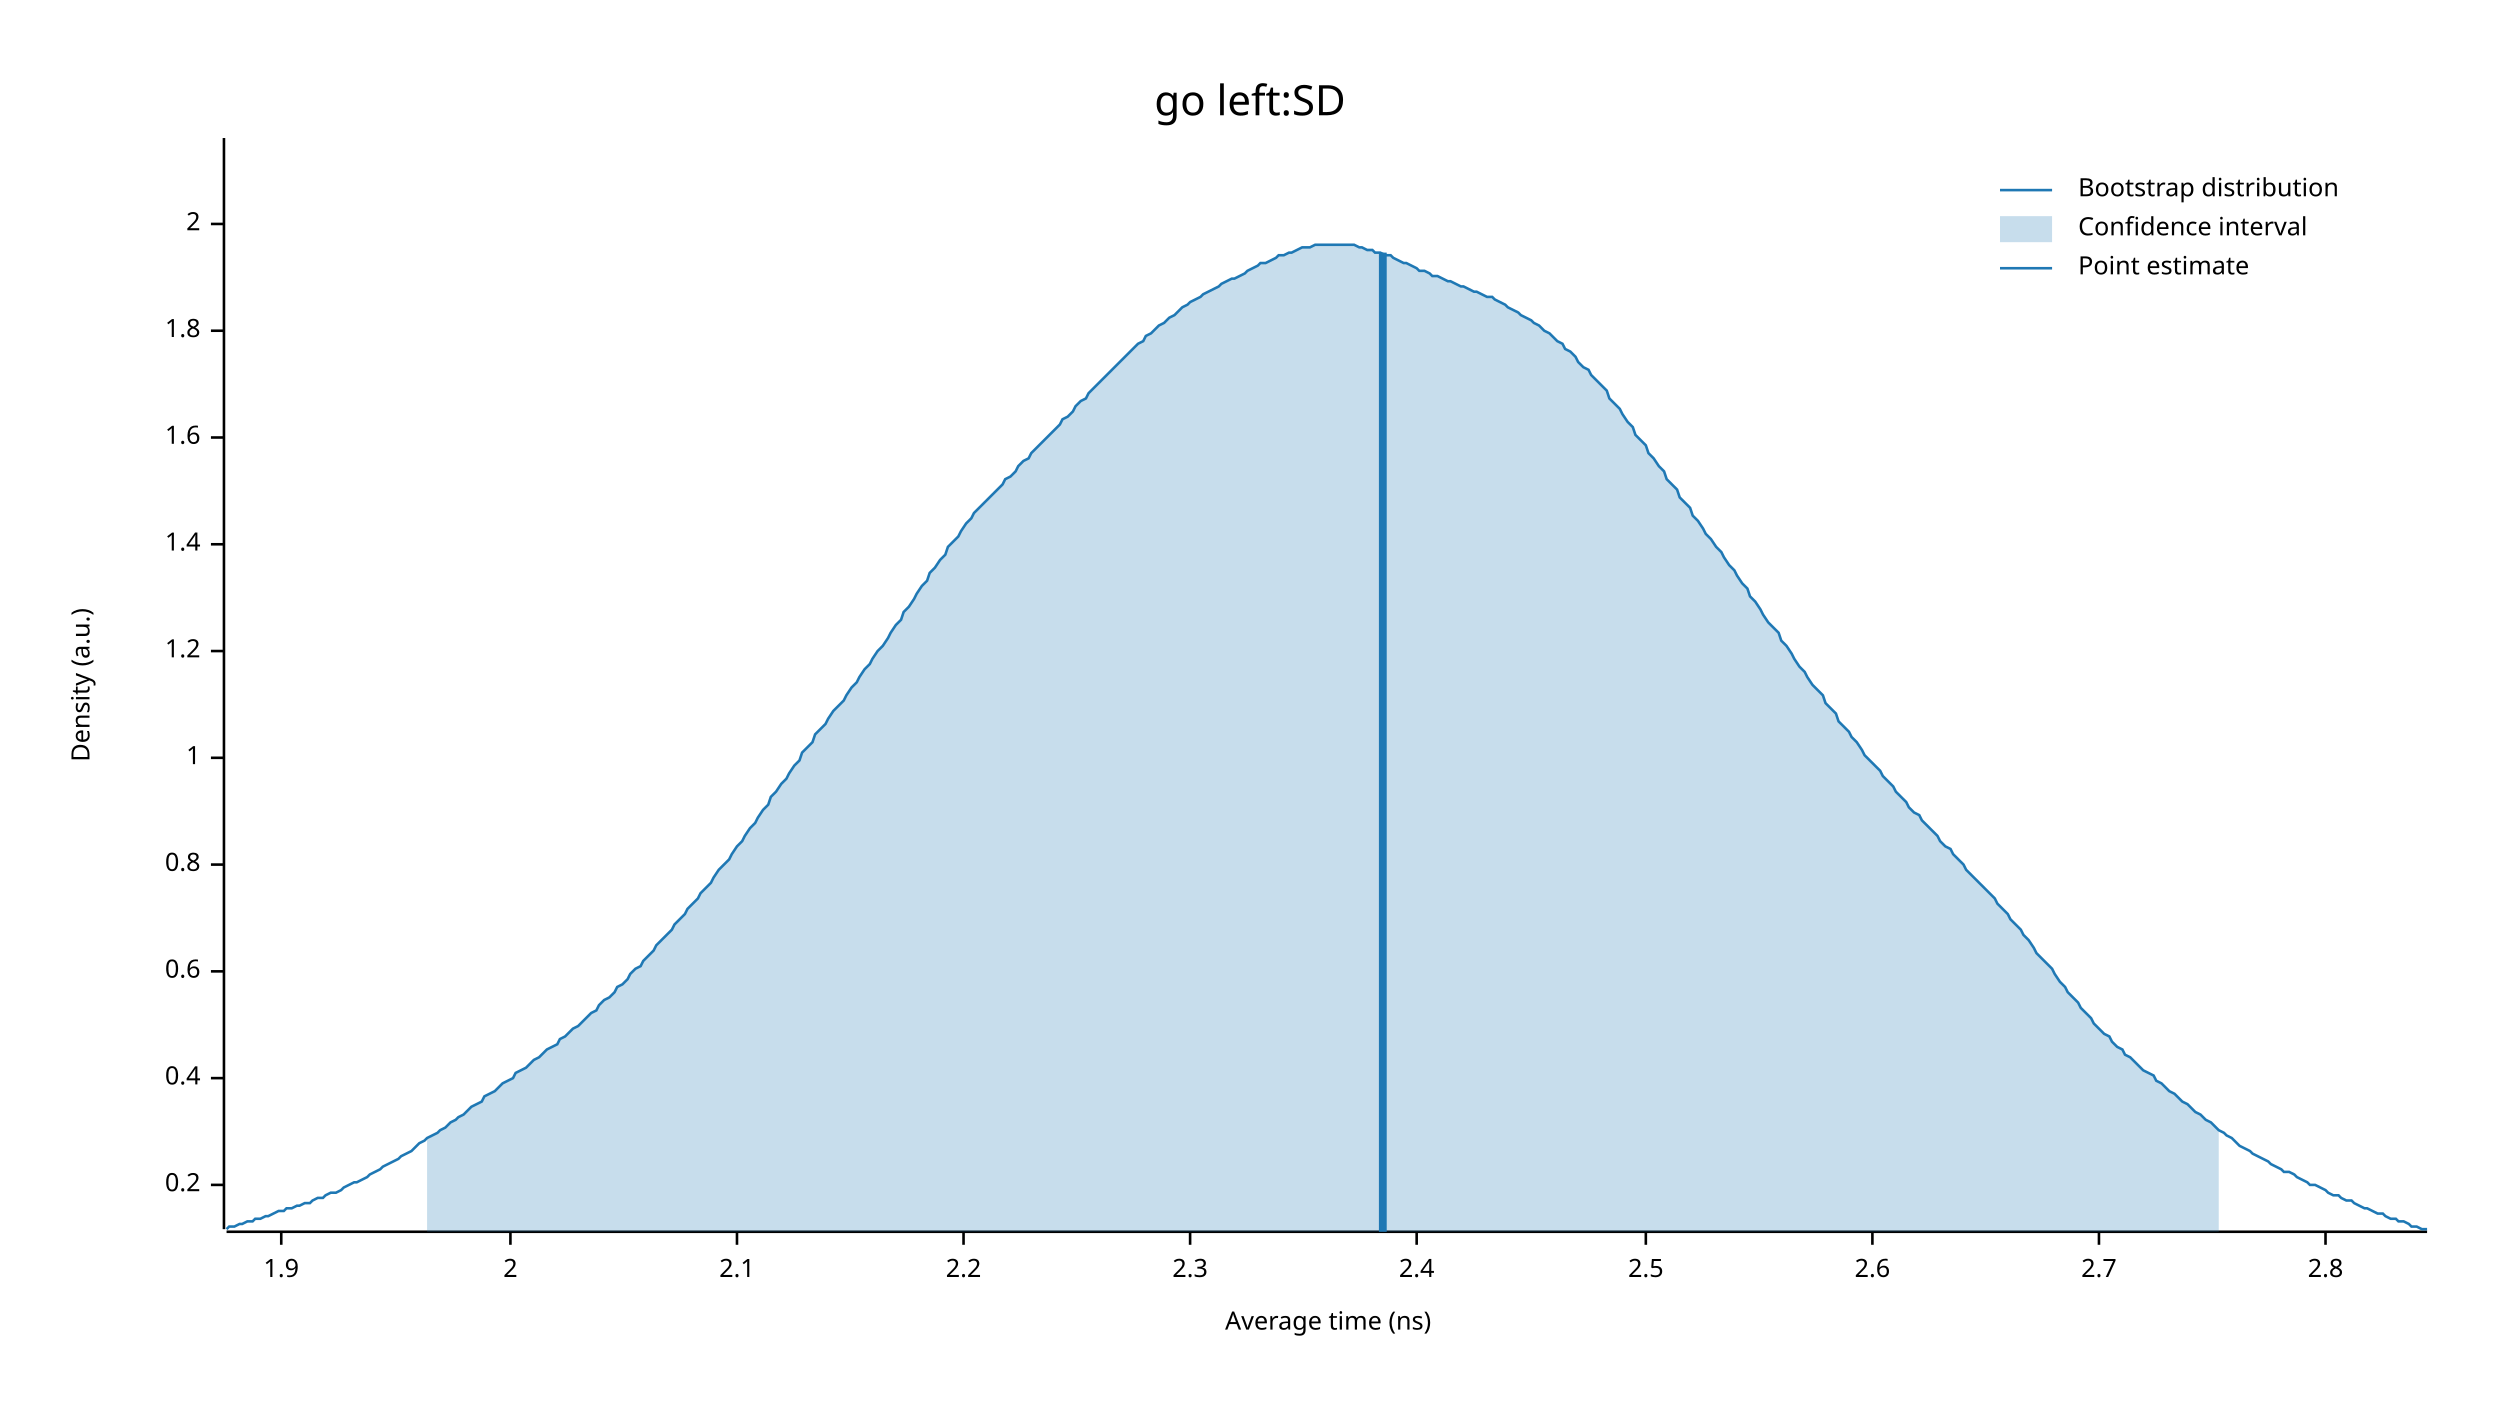
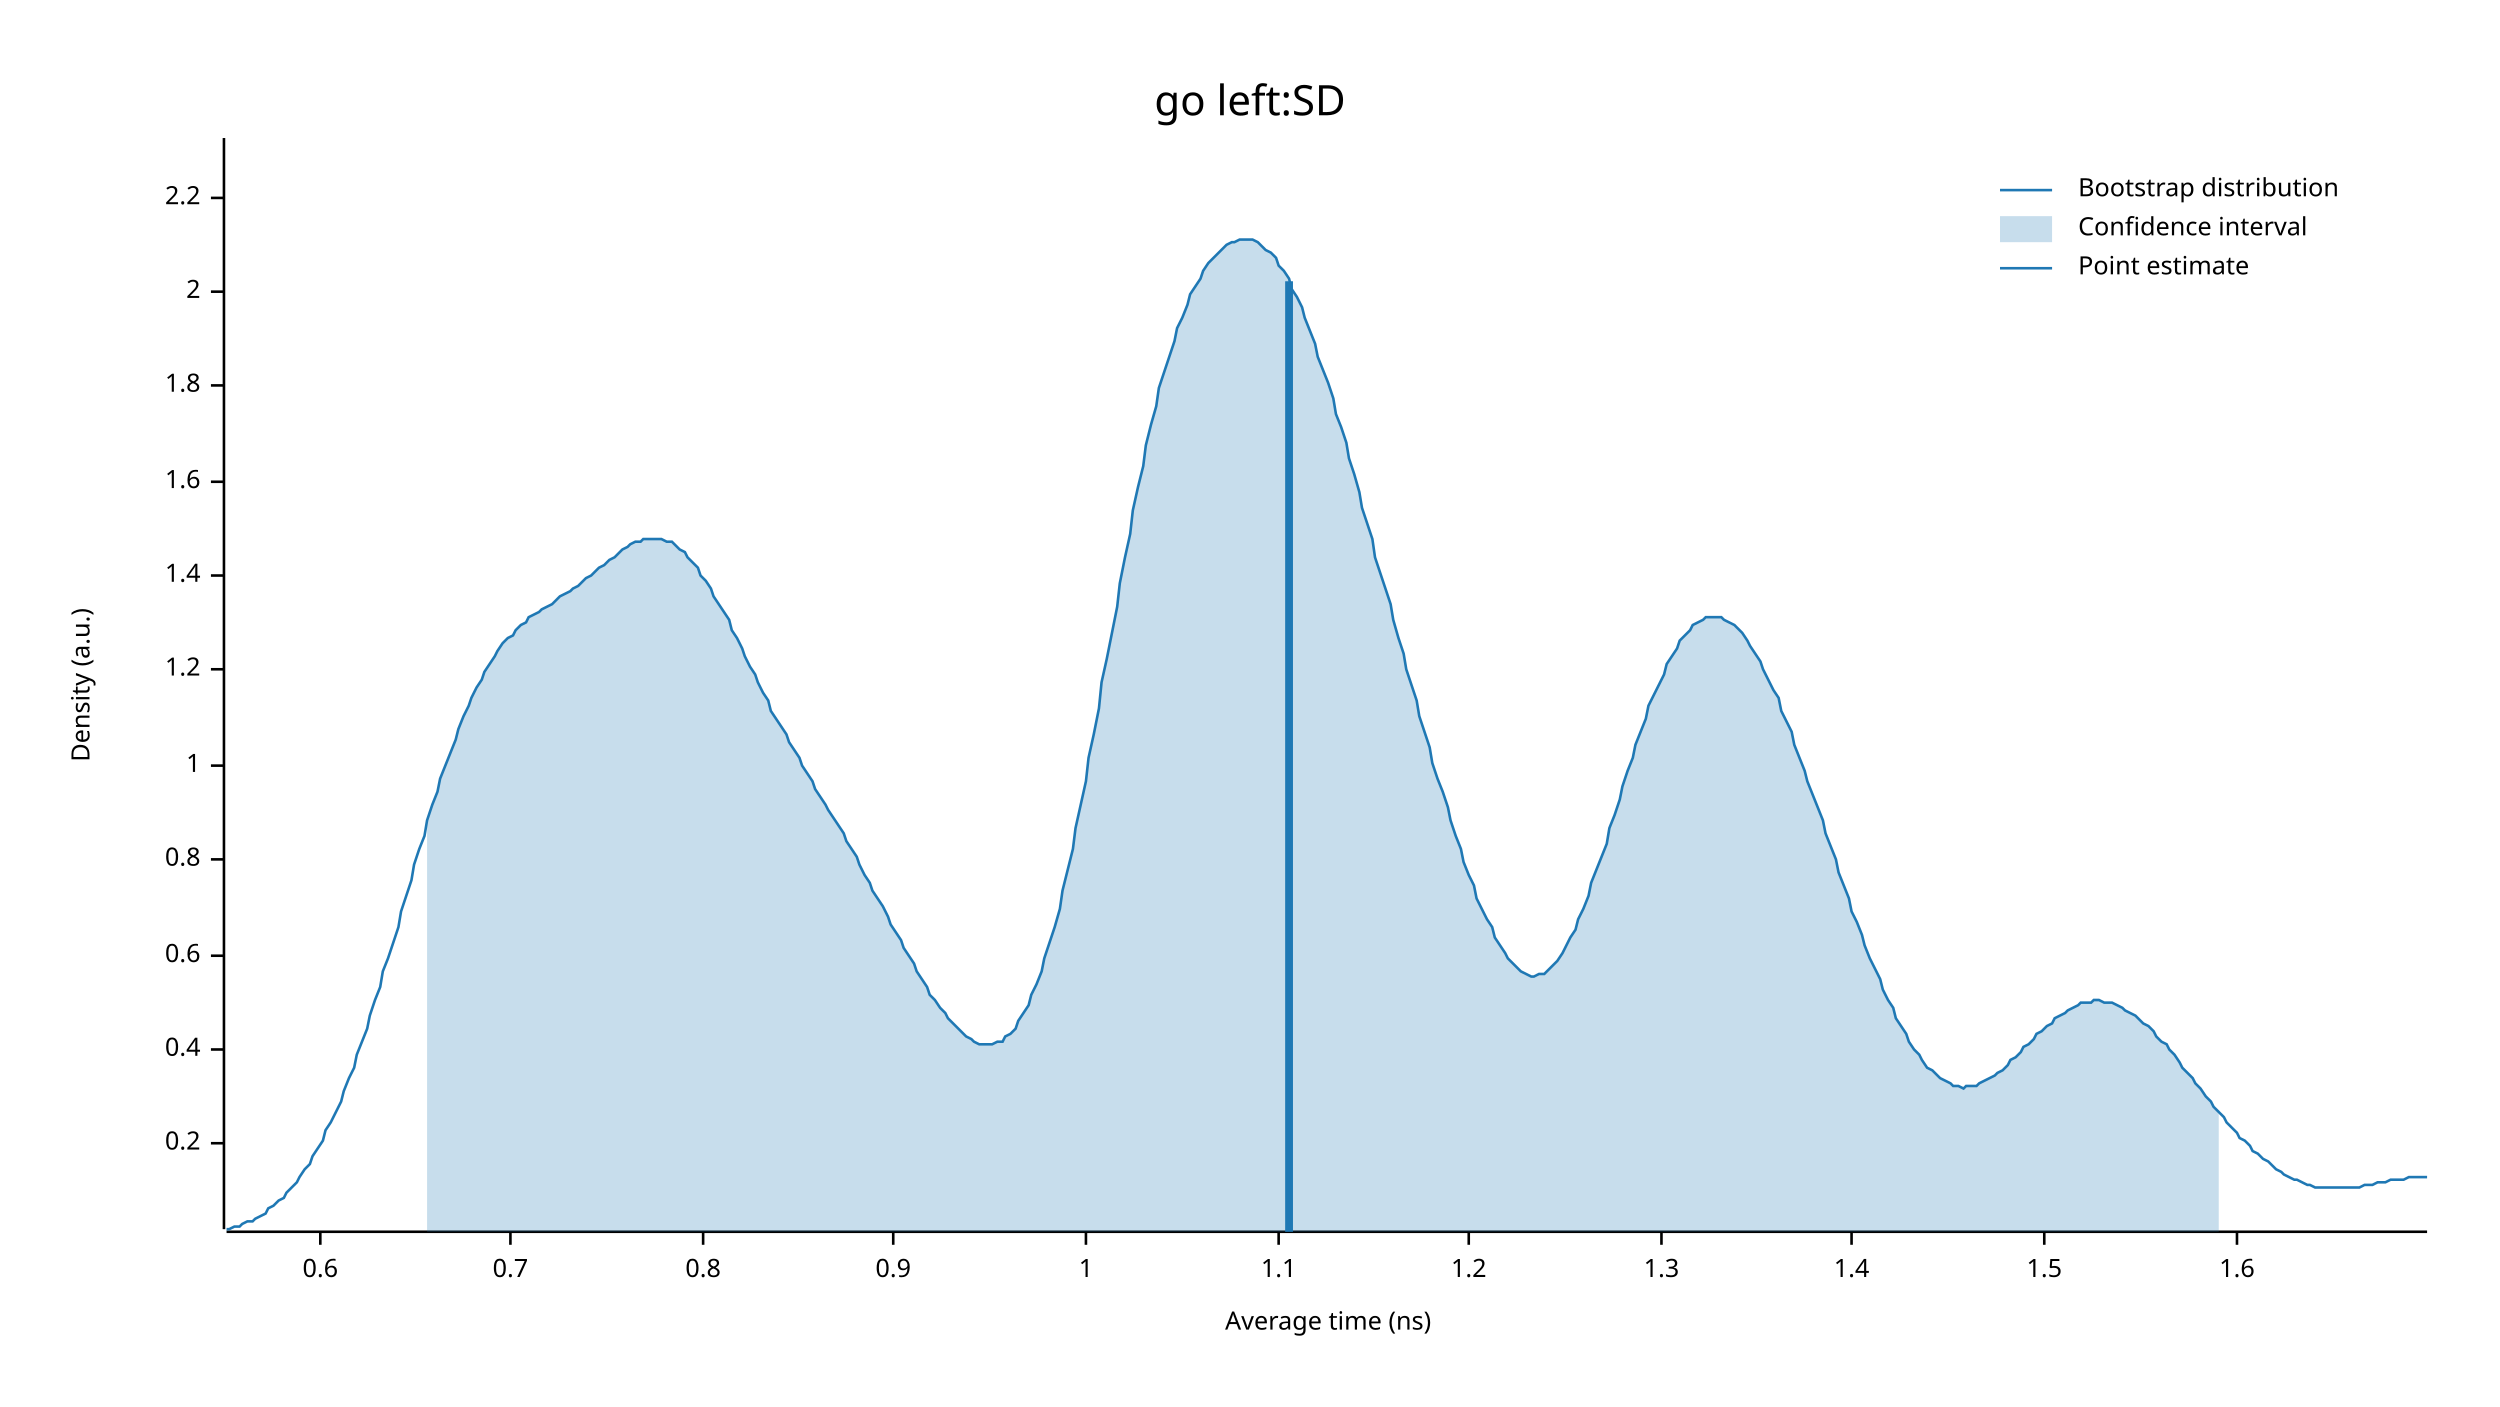
<svg xmlns="http://www.w3.org/2000/svg" width="960" height="540" viewBox="0 0 960 540">
  <text x="480" y="32" dy="0.76em" text-anchor="middle" font-family="sans-serif" font-size="16.129" opacity="1" fill="#000000">
go left:SD
</text>
  <text x="27" y="263" dy="0.76em" text-anchor="middle" font-family="sans-serif" font-size="9.677" opacity="1" fill="#000000" transform="rotate(270, 27, 263)">
Density (a.u.)
</text>
  <text x="510" y="513" dy="-0.5ex" text-anchor="middle" font-family="sans-serif" font-size="9.677" opacity="1" fill="#000000">
Average time (ns)
</text>
  <polyline fill="none" opacity="1" stroke="#000000" stroke-width="1" points="86,53 86,472 " />
-   <text x="77" y="455" dy="0.5ex" text-anchor="end" font-family="sans-serif" font-size="9.677" opacity="1" fill="#000000">
+   <text x="77" y="439" dy="0.5ex" text-anchor="end" font-family="sans-serif" font-size="9.677" opacity="1" fill="#000000">
0.2
</text>
-   <polyline fill="none" opacity="1" stroke="#000000" stroke-width="1" points="81,455 86,455 " />
-   <text x="77" y="414" dy="0.5ex" text-anchor="end" font-family="sans-serif" font-size="9.677" opacity="1" fill="#000000">
+   <polyline fill="none" opacity="1" stroke="#000000" stroke-width="1" points="81,439 86,439 " />
+   <text x="77" y="403" dy="0.5ex" text-anchor="end" font-family="sans-serif" font-size="9.677" opacity="1" fill="#000000">
0.4
</text>
-   <polyline fill="none" opacity="1" stroke="#000000" stroke-width="1" points="81,414 86,414 " />
-   <text x="77" y="373" dy="0.5ex" text-anchor="end" font-family="sans-serif" font-size="9.677" opacity="1" fill="#000000">
+   <polyline fill="none" opacity="1" stroke="#000000" stroke-width="1" points="81,403 86,403 " />
+   <text x="77" y="367" dy="0.5ex" text-anchor="end" font-family="sans-serif" font-size="9.677" opacity="1" fill="#000000">
0.6
</text>
-   <polyline fill="none" opacity="1" stroke="#000000" stroke-width="1" points="81,373 86,373 " />
-   <text x="77" y="332" dy="0.5ex" text-anchor="end" font-family="sans-serif" font-size="9.677" opacity="1" fill="#000000">
+   <polyline fill="none" opacity="1" stroke="#000000" stroke-width="1" points="81,367 86,367 " />
+   <text x="77" y="330" dy="0.5ex" text-anchor="end" font-family="sans-serif" font-size="9.677" opacity="1" fill="#000000">
0.8
</text>
-   <polyline fill="none" opacity="1" stroke="#000000" stroke-width="1" points="81,332 86,332 " />
-   <text x="77" y="291" dy="0.5ex" text-anchor="end" font-family="sans-serif" font-size="9.677" opacity="1" fill="#000000">
+   <polyline fill="none" opacity="1" stroke="#000000" stroke-width="1" points="81,330 86,330 " />
+   <text x="77" y="294" dy="0.5ex" text-anchor="end" font-family="sans-serif" font-size="9.677" opacity="1" fill="#000000">
1
</text>
-   <polyline fill="none" opacity="1" stroke="#000000" stroke-width="1" points="81,291 86,291 " />
-   <text x="77" y="250" dy="0.5ex" text-anchor="end" font-family="sans-serif" font-size="9.677" opacity="1" fill="#000000">
+   <polyline fill="none" opacity="1" stroke="#000000" stroke-width="1" points="81,294 86,294 " />
+   <text x="77" y="257" dy="0.5ex" text-anchor="end" font-family="sans-serif" font-size="9.677" opacity="1" fill="#000000">
1.2
</text>
-   <polyline fill="none" opacity="1" stroke="#000000" stroke-width="1" points="81,250 86,250 " />
-   <text x="77" y="209" dy="0.5ex" text-anchor="end" font-family="sans-serif" font-size="9.677" opacity="1" fill="#000000">
+   <polyline fill="none" opacity="1" stroke="#000000" stroke-width="1" points="81,257 86,257 " />
+   <text x="77" y="221" dy="0.5ex" text-anchor="end" font-family="sans-serif" font-size="9.677" opacity="1" fill="#000000">
1.4
</text>
-   <polyline fill="none" opacity="1" stroke="#000000" stroke-width="1" points="81,209 86,209 " />
-   <text x="77" y="168" dy="0.5ex" text-anchor="end" font-family="sans-serif" font-size="9.677" opacity="1" fill="#000000">
+   <polyline fill="none" opacity="1" stroke="#000000" stroke-width="1" points="81,221 86,221 " />
+   <text x="77" y="185" dy="0.5ex" text-anchor="end" font-family="sans-serif" font-size="9.677" opacity="1" fill="#000000">
1.6
</text>
-   <polyline fill="none" opacity="1" stroke="#000000" stroke-width="1" points="81,168 86,168 " />
-   <text x="77" y="127" dy="0.5ex" text-anchor="end" font-family="sans-serif" font-size="9.677" opacity="1" fill="#000000">
+   <polyline fill="none" opacity="1" stroke="#000000" stroke-width="1" points="81,185 86,185 " />
+   <text x="77" y="148" dy="0.5ex" text-anchor="end" font-family="sans-serif" font-size="9.677" opacity="1" fill="#000000">
1.8
</text>
-   <polyline fill="none" opacity="1" stroke="#000000" stroke-width="1" points="81,127 86,127 " />
-   <text x="77" y="86" dy="0.5ex" text-anchor="end" font-family="sans-serif" font-size="9.677" opacity="1" fill="#000000">
+   <polyline fill="none" opacity="1" stroke="#000000" stroke-width="1" points="81,148 86,148 " />
+   <text x="77" y="112" dy="0.5ex" text-anchor="end" font-family="sans-serif" font-size="9.677" opacity="1" fill="#000000">
2
</text>
-   <polyline fill="none" opacity="1" stroke="#000000" stroke-width="1" points="81,86 86,86 " />
+   <polyline fill="none" opacity="1" stroke="#000000" stroke-width="1" points="81,112 86,112 " />
+   <text x="77" y="76" dy="0.5ex" text-anchor="end" font-family="sans-serif" font-size="9.677" opacity="1" fill="#000000">
+ 2.2
+ </text>
+   <polyline fill="none" opacity="1" stroke="#000000" stroke-width="1" points="81,76 86,76 " />
  <polyline fill="none" opacity="1" stroke="#000000" stroke-width="1" points="87,473 932,473 " />
-   <text x="108" y="483" dy="0.76em" text-anchor="middle" font-family="sans-serif" font-size="9.677" opacity="1" fill="#000000">
- 1.9
+   <text x="123" y="483" dy="0.76em" text-anchor="middle" font-family="sans-serif" font-size="9.677" opacity="1" fill="#000000">
+ 0.6
</text>
-   <polyline fill="none" opacity="1" stroke="#000000" stroke-width="1" points="108,473 108,478 " />
+   <polyline fill="none" opacity="1" stroke="#000000" stroke-width="1" points="123,473 123,478 " />
  <text x="196" y="483" dy="0.76em" text-anchor="middle" font-family="sans-serif" font-size="9.677" opacity="1" fill="#000000">
- 2
+ 0.7
</text>
  <polyline fill="none" opacity="1" stroke="#000000" stroke-width="1" points="196,473 196,478 " />
-   <text x="283" y="483" dy="0.76em" text-anchor="middle" font-family="sans-serif" font-size="9.677" opacity="1" fill="#000000">
- 2.1
+   <text x="270" y="483" dy="0.76em" text-anchor="middle" font-family="sans-serif" font-size="9.677" opacity="1" fill="#000000">
+ 0.8
</text>
-   <polyline fill="none" opacity="1" stroke="#000000" stroke-width="1" points="283,473 283,478 " />
-   <text x="370" y="483" dy="0.76em" text-anchor="middle" font-family="sans-serif" font-size="9.677" opacity="1" fill="#000000">
- 2.2
+   <polyline fill="none" opacity="1" stroke="#000000" stroke-width="1" points="270,473 270,478 " />
+   <text x="343" y="483" dy="0.76em" text-anchor="middle" font-family="sans-serif" font-size="9.677" opacity="1" fill="#000000">
+ 0.9
</text>
-   <polyline fill="none" opacity="1" stroke="#000000" stroke-width="1" points="370,473 370,478 " />
-   <text x="457" y="483" dy="0.76em" text-anchor="middle" font-family="sans-serif" font-size="9.677" opacity="1" fill="#000000">
- 2.3
+   <polyline fill="none" opacity="1" stroke="#000000" stroke-width="1" points="343,473 343,478 " />
+   <text x="417" y="483" dy="0.76em" text-anchor="middle" font-family="sans-serif" font-size="9.677" opacity="1" fill="#000000">
+ 1
</text>
-   <polyline fill="none" opacity="1" stroke="#000000" stroke-width="1" points="457,473 457,478 " />
-   <text x="544" y="483" dy="0.76em" text-anchor="middle" font-family="sans-serif" font-size="9.677" opacity="1" fill="#000000">
- 2.4
+   <polyline fill="none" opacity="1" stroke="#000000" stroke-width="1" points="417,473 417,478 " />
+   <text x="491" y="483" dy="0.76em" text-anchor="middle" font-family="sans-serif" font-size="9.677" opacity="1" fill="#000000">
+ 1.1
</text>
-   <polyline fill="none" opacity="1" stroke="#000000" stroke-width="1" points="544,473 544,478 " />
-   <text x="632" y="483" dy="0.76em" text-anchor="middle" font-family="sans-serif" font-size="9.677" opacity="1" fill="#000000">
- 2.5
+   <polyline fill="none" opacity="1" stroke="#000000" stroke-width="1" points="491,473 491,478 " />
+   <text x="564" y="483" dy="0.76em" text-anchor="middle" font-family="sans-serif" font-size="9.677" opacity="1" fill="#000000">
+ 1.2
</text>
-   <polyline fill="none" opacity="1" stroke="#000000" stroke-width="1" points="632,473 632,478 " />
-   <text x="719" y="483" dy="0.76em" text-anchor="middle" font-family="sans-serif" font-size="9.677" opacity="1" fill="#000000">
- 2.6
+   <polyline fill="none" opacity="1" stroke="#000000" stroke-width="1" points="564,473 564,478 " />
+   <text x="638" y="483" dy="0.76em" text-anchor="middle" font-family="sans-serif" font-size="9.677" opacity="1" fill="#000000">
+ 1.3
</text>
-   <polyline fill="none" opacity="1" stroke="#000000" stroke-width="1" points="719,473 719,478 " />
-   <text x="806" y="483" dy="0.76em" text-anchor="middle" font-family="sans-serif" font-size="9.677" opacity="1" fill="#000000">
- 2.7
+   <polyline fill="none" opacity="1" stroke="#000000" stroke-width="1" points="638,473 638,478 " />
+   <text x="711" y="483" dy="0.76em" text-anchor="middle" font-family="sans-serif" font-size="9.677" opacity="1" fill="#000000">
+ 1.4
</text>
-   <polyline fill="none" opacity="1" stroke="#000000" stroke-width="1" points="806,473 806,478 " />
-   <text x="893" y="483" dy="0.76em" text-anchor="middle" font-family="sans-serif" font-size="9.677" opacity="1" fill="#000000">
- 2.8
+   <polyline fill="none" opacity="1" stroke="#000000" stroke-width="1" points="711,473 711,478 " />
+   <text x="785" y="483" dy="0.76em" text-anchor="middle" font-family="sans-serif" font-size="9.677" opacity="1" fill="#000000">
+ 1.5
</text>
-   <polyline fill="none" opacity="1" stroke="#000000" stroke-width="1" points="893,473 893,478 " />
-   <polyline fill="none" opacity="1" stroke="#1F78B4" stroke-width="1" points="87,472 88,471 90,471 92,470 93,470 95,469 97,469 98,468 100,468 102,467 103,467 105,466 107,465 109,465 110,464 112,464 114,463 115,463 117,462 119,462 120,461 122,460 124,460 125,459 127,458 129,458 131,457 132,456 134,455 136,454 137,454 139,453 141,452 142,451 144,450 146,449 147,448 149,447 151,446 153,445 154,444 156,443 158,442 159,441 161,439 163,438 164,437 166,436 168,435 169,434 171,433 173,431 175,430 176,429 178,428 180,426 181,425 183,424 185,423 186,421 188,420 190,419 191,418 193,416 195,415 197,414 198,412 200,411 202,410 203,409 205,407 207,406 208,405 210,403 212,402 214,401 215,399 217,398 219,396 220,395 222,394 224,392 225,391 227,389 229,388 230,386 232,384 234,383 236,381 237,379 239,378 241,376 242,374 244,372 246,371 247,369 249,367 251,365 252,363 254,361 256,359 258,357 259,355 261,353 263,351 264,349 266,347 268,345 269,343 271,341 273,339 274,337 276,334 278,332 280,330 281,328 283,325 285,323 286,321 288,318 290,316 291,314 293,311 295,309 296,306 298,304 300,301 302,299 303,297 305,294 307,292 308,289 310,287 312,285 313,282 315,280 317,278 318,276 320,273 322,271 324,269 325,267 327,264 329,262 330,260 332,257 334,255 335,253 337,250 339,248 341,245 342,243 344,240 346,238 347,235 349,233 351,230 352,228 354,225 356,223 357,220 359,218 361,215 363,213 364,210 366,208 368,206 369,204 371,201 373,199 374,197 376,195 378,193 379,192 381,190 383,188 385,186 386,184 388,183 390,181 391,179 393,177 395,176 396,174 398,172 400,170 401,169 403,167 405,165 407,163 408,161 410,160 412,158 413,156 415,154 417,153 418,151 420,149 422,147 423,146 425,144 427,142 429,140 430,139 432,137 434,135 435,134 437,132 439,131 440,129 442,128 444,126 445,125 447,124 449,122 451,121 452,120 454,118 456,117 457,116 459,115 461,114 462,113 464,112 466,111 468,110 469,109 471,108 473,107 474,107 476,106 478,105 479,104 481,103 483,102 484,101 486,101 488,100 490,99 491,98 493,98 495,97 496,97 498,96 500,95 501,95 503,95 505,94 506,94 508,94 510,94 512,94 513,94 515,94 517,94 518,94 520,94 522,95 523,95 525,96 527,96 528,97 530,97 532,98 534,98 535,99 537,100 539,101 540,101 542,102 544,103 545,104 547,104 549,105 550,106 552,106 554,107 556,108 557,108 559,109 561,110 562,110 564,111 566,112 567,112 569,113 571,114 573,114 574,115 576,116 578,117 579,118 581,119 583,120 584,121 586,122 588,123 589,124 591,125 593,127 595,128 596,129 598,131 600,132 601,134 603,135 605,137 606,139 608,141 610,142 611,144 613,146 615,148 617,150 618,153 620,155 622,157 623,159 625,162 627,164 628,167 630,169 632,171 633,174 635,176 637,179 639,181 640,184 642,186 644,188 645,191 647,193 649,195 650,198 652,200 654,203 655,205 657,207 659,210 661,212 662,214 664,217 666,219 667,221 669,224 671,226 672,229 674,231 676,234 677,236 679,239 681,241 683,243 684,246 686,248 688,251 689,253 691,256 693,258 694,260 696,263 698,265 700,267 701,270 703,272 705,274 706,277 708,279 710,281 711,283 713,285 715,288 716,290 718,292 720,294 722,296 723,298 725,300 727,302 728,304 730,306 732,308 733,310 735,312 737,313 738,315 740,317 742,319 744,321 745,323 747,325 749,326 750,328 752,330 754,332 755,334 757,336 759,338 760,339 762,341 764,343 766,345 767,347 769,349 771,351 772,353 774,355 776,357 777,359 779,361 781,364 782,366 784,368 786,370 788,372 789,374 791,377 793,379 794,381 796,383 798,385 799,387 801,389 803,391 804,393 806,395 808,397 810,398 811,400 813,402 815,403 816,405 818,406 820,408 821,409 823,411 825,412 827,413 828,415 830,416 832,418 833,419 835,420 837,422 838,423 840,424 842,426 843,427 845,428 847,430 849,431 850,432 852,434 854,435 855,436 857,437 859,439 860,440 862,441 864,442 865,443 867,444 869,445 871,446 872,447 874,448 876,449 877,450 879,450 881,451 882,452 884,453 886,454 887,455 889,455 891,456 893,457 894,458 896,459 898,459 899,460 901,461 903,461 904,462 906,463 908,464 909,464 911,465 913,466 915,466 916,467 918,468 920,468 921,469 923,469 925,470 926,471 928,471 930,472 932,472 " />
-   <polygon opacity="0.25" fill="#1F78B4" points="164,437 166,436 168,435 169,434 171,433 173,431 175,430 176,429 178,428 180,426 181,425 183,424 185,423 186,421 188,420 190,419 191,418 193,416 195,415 197,414 198,412 200,411 202,410 203,409 205,407 207,406 208,405 210,403 212,402 214,401 215,399 217,398 219,396 220,395 222,394 224,392 225,391 227,389 229,388 230,386 232,384 234,383 236,381 237,379 239,378 241,376 242,374 244,372 246,371 247,369 249,367 251,365 252,363 254,361 256,359 258,357 259,355 261,353 263,351 264,349 266,347 268,345 269,343 271,341 273,339 274,337 276,334 278,332 280,330 281,328 283,325 285,323 286,321 288,318 290,316 291,314 293,311 295,309 296,306 298,304 300,301 302,299 303,297 305,294 307,292 308,289 310,287 312,285 313,282 315,280 317,278 318,276 320,273 322,271 324,269 325,267 327,264 329,262 330,260 332,257 334,255 335,253 337,250 339,248 341,245 342,243 344,240 346,238 347,235 349,233 351,230 352,228 354,225 356,223 357,220 359,218 361,215 363,213 364,210 366,208 368,206 369,204 371,201 373,199 374,197 376,195 378,193 379,192 381,190 383,188 385,186 386,184 388,183 390,181 391,179 393,177 395,176 396,174 398,172 400,170 401,169 403,167 405,165 407,163 408,161 410,160 412,158 413,156 415,154 417,153 418,151 420,149 422,147 423,146 425,144 427,142 429,140 430,139 432,137 434,135 435,134 437,132 439,131 440,129 442,128 444,126 445,125 447,124 449,122 451,121 452,120 454,118 456,117 457,116 459,115 461,114 462,113 464,112 466,111 468,110 469,109 471,108 473,107 474,107 476,106 478,105 479,104 481,103 483,102 484,101 486,101 488,100 490,99 491,98 493,98 495,97 496,97 498,96 500,95 501,95 503,95 505,94 506,94 508,94 510,94 512,94 513,94 515,94 517,94 518,94 520,94 522,95 523,95 525,96 527,96 528,97 530,97 532,98 534,98 535,99 537,100 539,101 540,101 542,102 544,103 545,104 547,104 549,105 550,106 552,106 554,107 556,108 557,108 559,109 561,110 562,110 564,111 566,112 567,112 569,113 571,114 573,114 574,115 576,116 578,117 579,118 581,119 583,120 584,121 586,122 588,123 589,124 591,125 593,127 595,128 596,129 598,131 600,132 601,134 603,135 605,137 606,139 608,141 610,142 611,144 613,146 615,148 617,150 618,153 620,155 622,157 623,159 625,162 627,164 628,167 630,169 632,171 633,174 635,176 637,179 639,181 640,184 642,186 644,188 645,191 647,193 649,195 650,198 652,200 654,203 655,205 657,207 659,210 661,212 662,214 664,217 666,219 667,221 669,224 671,226 672,229 674,231 676,234 677,236 679,239 681,241 683,243 684,246 686,248 688,251 689,253 691,256 693,258 694,260 696,263 698,265 700,267 701,270 703,272 705,274 706,277 708,279 710,281 711,283 713,285 715,288 716,290 718,292 720,294 722,296 723,298 725,300 727,302 728,304 730,306 732,308 733,310 735,312 737,313 738,315 740,317 742,319 744,321 745,323 747,325 749,326 750,328 752,330 754,332 755,334 757,336 759,338 760,339 762,341 764,343 766,345 767,347 769,349 771,351 772,353 774,355 776,357 777,359 779,361 781,364 782,366 784,368 786,370 788,372 789,374 791,377 793,379 794,381 796,383 798,385 799,387 801,389 803,391 804,393 806,395 808,397 810,398 811,400 813,402 815,403 816,405 818,406 820,408 821,409 823,411 825,412 827,413 828,415 830,416 832,418 833,419 835,420 837,422 838,423 840,424 842,426 843,427 845,428 847,430 849,431 850,432 852,434 852,473 164,473 " />
-   <polyline fill="none" opacity="1" stroke="#1F78B4" stroke-width="3" points="531,473 531,97 " />
+   <polyline fill="none" opacity="1" stroke="#000000" stroke-width="1" points="785,473 785,478 " />
+   <text x="859" y="483" dy="0.76em" text-anchor="middle" font-family="sans-serif" font-size="9.677" opacity="1" fill="#000000">
+ 1.6
+ </text>
+   <polyline fill="none" opacity="1" stroke="#000000" stroke-width="1" points="859,473 859,478 " />
+   <polyline fill="none" opacity="1" stroke="#1F78B4" stroke-width="1" points="87,472 88,472 90,471 92,471 93,470 95,469 97,469 98,468 100,467 102,466 103,464 105,463 107,461 109,460 110,458 112,456 114,454 115,452 117,449 119,447 120,444 122,441 124,438 125,434 127,431 129,427 131,423 132,419 134,414 136,410 137,405 139,400 141,395 142,390 144,384 146,379 147,373 149,368 151,362 153,356 154,350 156,344 158,338 159,332 161,326 163,321 164,315 166,309 168,304 169,299 171,294 173,289 175,284 176,280 178,275 180,271 181,268 183,264 185,261 186,258 188,255 190,252 191,250 193,247 195,245 197,244 198,242 200,240 202,239 203,237 205,236 207,235 208,234 210,233 212,232 214,230 215,229 217,228 219,227 220,226 222,225 224,223 225,222 227,221 229,219 230,218 232,217 234,215 236,214 237,213 239,211 241,210 242,209 244,208 246,208 247,207 249,207 251,207 252,207 254,207 256,208 258,208 259,209 261,211 263,212 264,214 266,216 268,218 269,221 271,223 273,226 274,229 276,232 278,235 280,238 281,242 283,245 285,249 286,252 288,256 290,259 291,262 293,266 295,269 296,273 298,276 300,279 302,282 303,285 305,288 307,291 308,294 310,297 312,300 313,303 315,306 317,309 318,311 320,314 322,317 324,320 325,323 327,326 329,329 330,332 332,336 334,339 335,342 337,345 339,348 341,352 342,355 344,358 346,361 347,364 349,367 351,370 352,373 354,376 356,379 357,382 359,384 361,387 363,389 364,391 366,393 368,395 369,396 371,398 373,399 374,400 376,401 378,401 379,401 381,401 383,400 385,400 386,398 388,397 390,395 391,392 393,389 395,386 396,382 398,378 400,373 401,368 403,362 405,356 407,349 408,342 410,334 412,326 413,318 415,309 417,300 418,291 420,282 422,272 423,262 425,253 427,243 429,233 430,224 432,214 434,205 435,196 437,187 439,179 440,171 442,163 444,156 445,149 447,143 449,137 451,131 452,126 454,122 456,117 457,113 459,110 461,107 462,104 464,101 466,99 468,97 469,96 471,94 473,93 474,93 476,92 478,92 479,92 481,92 483,93 484,94 486,96 488,97 490,99 491,102 493,104 495,107 496,111 498,114 500,118 501,122 503,127 505,132 506,137 508,142 510,147 512,153 513,159 515,164 517,170 518,176 520,182 522,189 523,195 525,201 527,207 528,214 530,220 532,226 534,232 535,238 537,245 539,251 540,257 542,263 544,269 545,275 547,281 549,287 550,293 552,299 554,304 556,310 557,315 559,321 561,326 562,331 564,336 566,340 567,345 569,349 571,353 573,356 574,360 576,363 578,366 579,368 581,370 583,372 584,373 586,374 588,375 589,375 591,374 593,374 595,372 596,371 598,369 600,366 601,364 603,360 605,357 606,353 608,349 610,344 611,339 613,334 615,329 617,324 618,318 620,313 622,307 623,302 625,296 627,291 628,286 630,281 632,276 633,271 635,267 637,263 639,259 640,255 642,252 644,249 645,246 647,244 649,242 650,240 652,239 654,238 655,237 657,237 659,237 661,237 662,238 664,239 666,240 667,241 669,243 671,246 672,248 674,251 676,254 677,257 679,261 681,265 683,268 684,273 686,277 688,281 689,286 691,291 693,296 694,300 696,305 698,310 700,315 701,320 703,325 705,330 706,335 708,340 710,345 711,350 713,354 715,359 716,363 718,368 720,372 722,376 723,380 725,384 727,387 728,391 730,394 732,397 733,400 735,403 737,405 738,407 740,410 742,411 744,413 745,414 747,415 749,416 750,417 752,417 754,418 755,417 757,417 759,417 760,416 762,415 764,414 766,413 767,412 769,411 771,409 772,407 774,406 776,404 777,402 779,401 781,399 782,397 784,396 786,394 788,393 789,391 791,390 793,389 794,388 796,387 798,386 799,385 801,385 803,385 804,384 806,384 808,385 810,385 811,385 813,386 815,387 816,388 818,389 820,390 821,391 823,393 825,394 827,396 828,398 830,400 832,401 833,403 835,405 837,408 838,410 840,412 842,414 843,416 845,418 847,421 849,423 850,425 852,427 854,429 855,431 857,433 859,435 860,437 862,438 864,440 865,442 867,443 869,445 871,446 872,447 874,449 876,450 877,451 879,452 881,453 882,453 884,454 886,455 887,455 889,456 891,456 893,456 894,456 896,456 898,456 899,456 901,456 903,456 904,456 906,456 908,455 909,455 911,455 913,454 915,454 916,454 918,453 920,453 921,453 923,453 925,452 926,452 928,452 930,452 932,452 " />
+   <polygon opacity="0.25" fill="#1F78B4" points="164,315 166,309 168,304 169,299 171,294 173,289 175,284 176,280 178,275 180,271 181,268 183,264 185,261 186,258 188,255 190,252 191,250 193,247 195,245 197,244 198,242 200,240 202,239 203,237 205,236 207,235 208,234 210,233 212,232 214,230 215,229 217,228 219,227 220,226 222,225 224,223 225,222 227,221 229,219 230,218 232,217 234,215 236,214 237,213 239,211 241,210 242,209 244,208 246,208 247,207 249,207 251,207 252,207 254,207 256,208 258,208 259,209 261,211 263,212 264,214 266,216 268,218 269,221 271,223 273,226 274,229 276,232 278,235 280,238 281,242 283,245 285,249 286,252 288,256 290,259 291,262 293,266 295,269 296,273 298,276 300,279 302,282 303,285 305,288 307,291 308,294 310,297 312,300 313,303 315,306 317,309 318,311 320,314 322,317 324,320 325,323 327,326 329,329 330,332 332,336 334,339 335,342 337,345 339,348 341,352 342,355 344,358 346,361 347,364 349,367 351,370 352,373 354,376 356,379 357,382 359,384 361,387 363,389 364,391 366,393 368,395 369,396 371,398 373,399 374,400 376,401 378,401 379,401 381,401 383,400 385,400 386,398 388,397 390,395 391,392 393,389 395,386 396,382 398,378 400,373 401,368 403,362 405,356 407,349 408,342 410,334 412,326 413,318 415,309 417,300 418,291 420,282 422,272 423,262 425,253 427,243 429,233 430,224 432,214 434,205 435,196 437,187 439,179 440,171 442,163 444,156 445,149 447,143 449,137 451,131 452,126 454,122 456,117 457,113 459,110 461,107 462,104 464,101 466,99 468,97 469,96 471,94 473,93 474,93 476,92 478,92 479,92 481,92 483,93 484,94 486,96 488,97 490,99 491,102 493,104 495,107 496,111 498,114 500,118 501,122 503,127 505,132 506,137 508,142 510,147 512,153 513,159 515,164 517,170 518,176 520,182 522,189 523,195 525,201 527,207 528,214 530,220 532,226 534,232 535,238 537,245 539,251 540,257 542,263 544,269 545,275 547,281 549,287 550,293 552,299 554,304 556,310 557,315 559,321 561,326 562,331 564,336 566,340 567,345 569,349 571,353 573,356 574,360 576,363 578,366 579,368 581,370 583,372 584,373 586,374 588,375 589,375 591,374 593,374 595,372 596,371 598,369 600,366 601,364 603,360 605,357 606,353 608,349 610,344 611,339 613,334 615,329 617,324 618,318 620,313 622,307 623,302 625,296 627,291 628,286 630,281 632,276 633,271 635,267 637,263 639,259 640,255 642,252 644,249 645,246 647,244 649,242 650,240 652,239 654,238 655,237 657,237 659,237 661,237 662,238 664,239 666,240 667,241 669,243 671,246 672,248 674,251 676,254 677,257 679,261 681,265 683,268 684,273 686,277 688,281 689,286 691,291 693,296 694,300 696,305 698,310 700,315 701,320 703,325 705,330 706,335 708,340 710,345 711,350 713,354 715,359 716,363 718,368 720,372 722,376 723,380 725,384 727,387 728,391 730,394 732,397 733,400 735,403 737,405 738,407 740,410 742,411 744,413 745,414 747,415 749,416 750,417 752,417 754,418 755,417 757,417 759,417 760,416 762,415 764,414 766,413 767,412 769,411 771,409 772,407 774,406 776,404 777,402 779,401 781,399 782,397 784,396 786,394 788,393 789,391 791,390 793,389 794,388 796,387 798,386 799,385 801,385 803,385 804,384 806,384 808,385 810,385 811,385 813,386 815,387 816,388 818,389 820,390 821,391 823,393 825,394 827,396 828,398 830,400 832,401 833,403 835,405 837,408 838,410 840,412 842,414 843,416 845,418 847,421 849,423 850,425 852,427 852,473 164,473 " />
+   <polyline fill="none" opacity="1" stroke="#1F78B4" stroke-width="3" points="495,473 495,108 " />
  <text x="798" y="68" dy="0.76em" text-anchor="start" font-family="sans-serif" font-size="9.677" opacity="1" fill="#000000">
Bootstrap distribution
</text>
  <text x="798" y="83" dy="0.76em" text-anchor="start" font-family="sans-serif" font-size="9.677" opacity="1" fill="#000000">
Confidence interval
</text>
  <text x="798" y="98" dy="0.76em" text-anchor="start" font-family="sans-serif" font-size="9.677" opacity="1" fill="#000000">
Point estimate
</text>
  <polyline fill="none" opacity="1" stroke="#1F78B4" stroke-width="1" points="768,73 788,73 " />
  <rect x="768" y="83" width="20" height="10" opacity="0.25" fill="#1F78B4" stroke="none" />
  <polyline fill="none" opacity="1" stroke="#1F78B4" stroke-width="1" points="768,103 788,103 " />
</svg>
